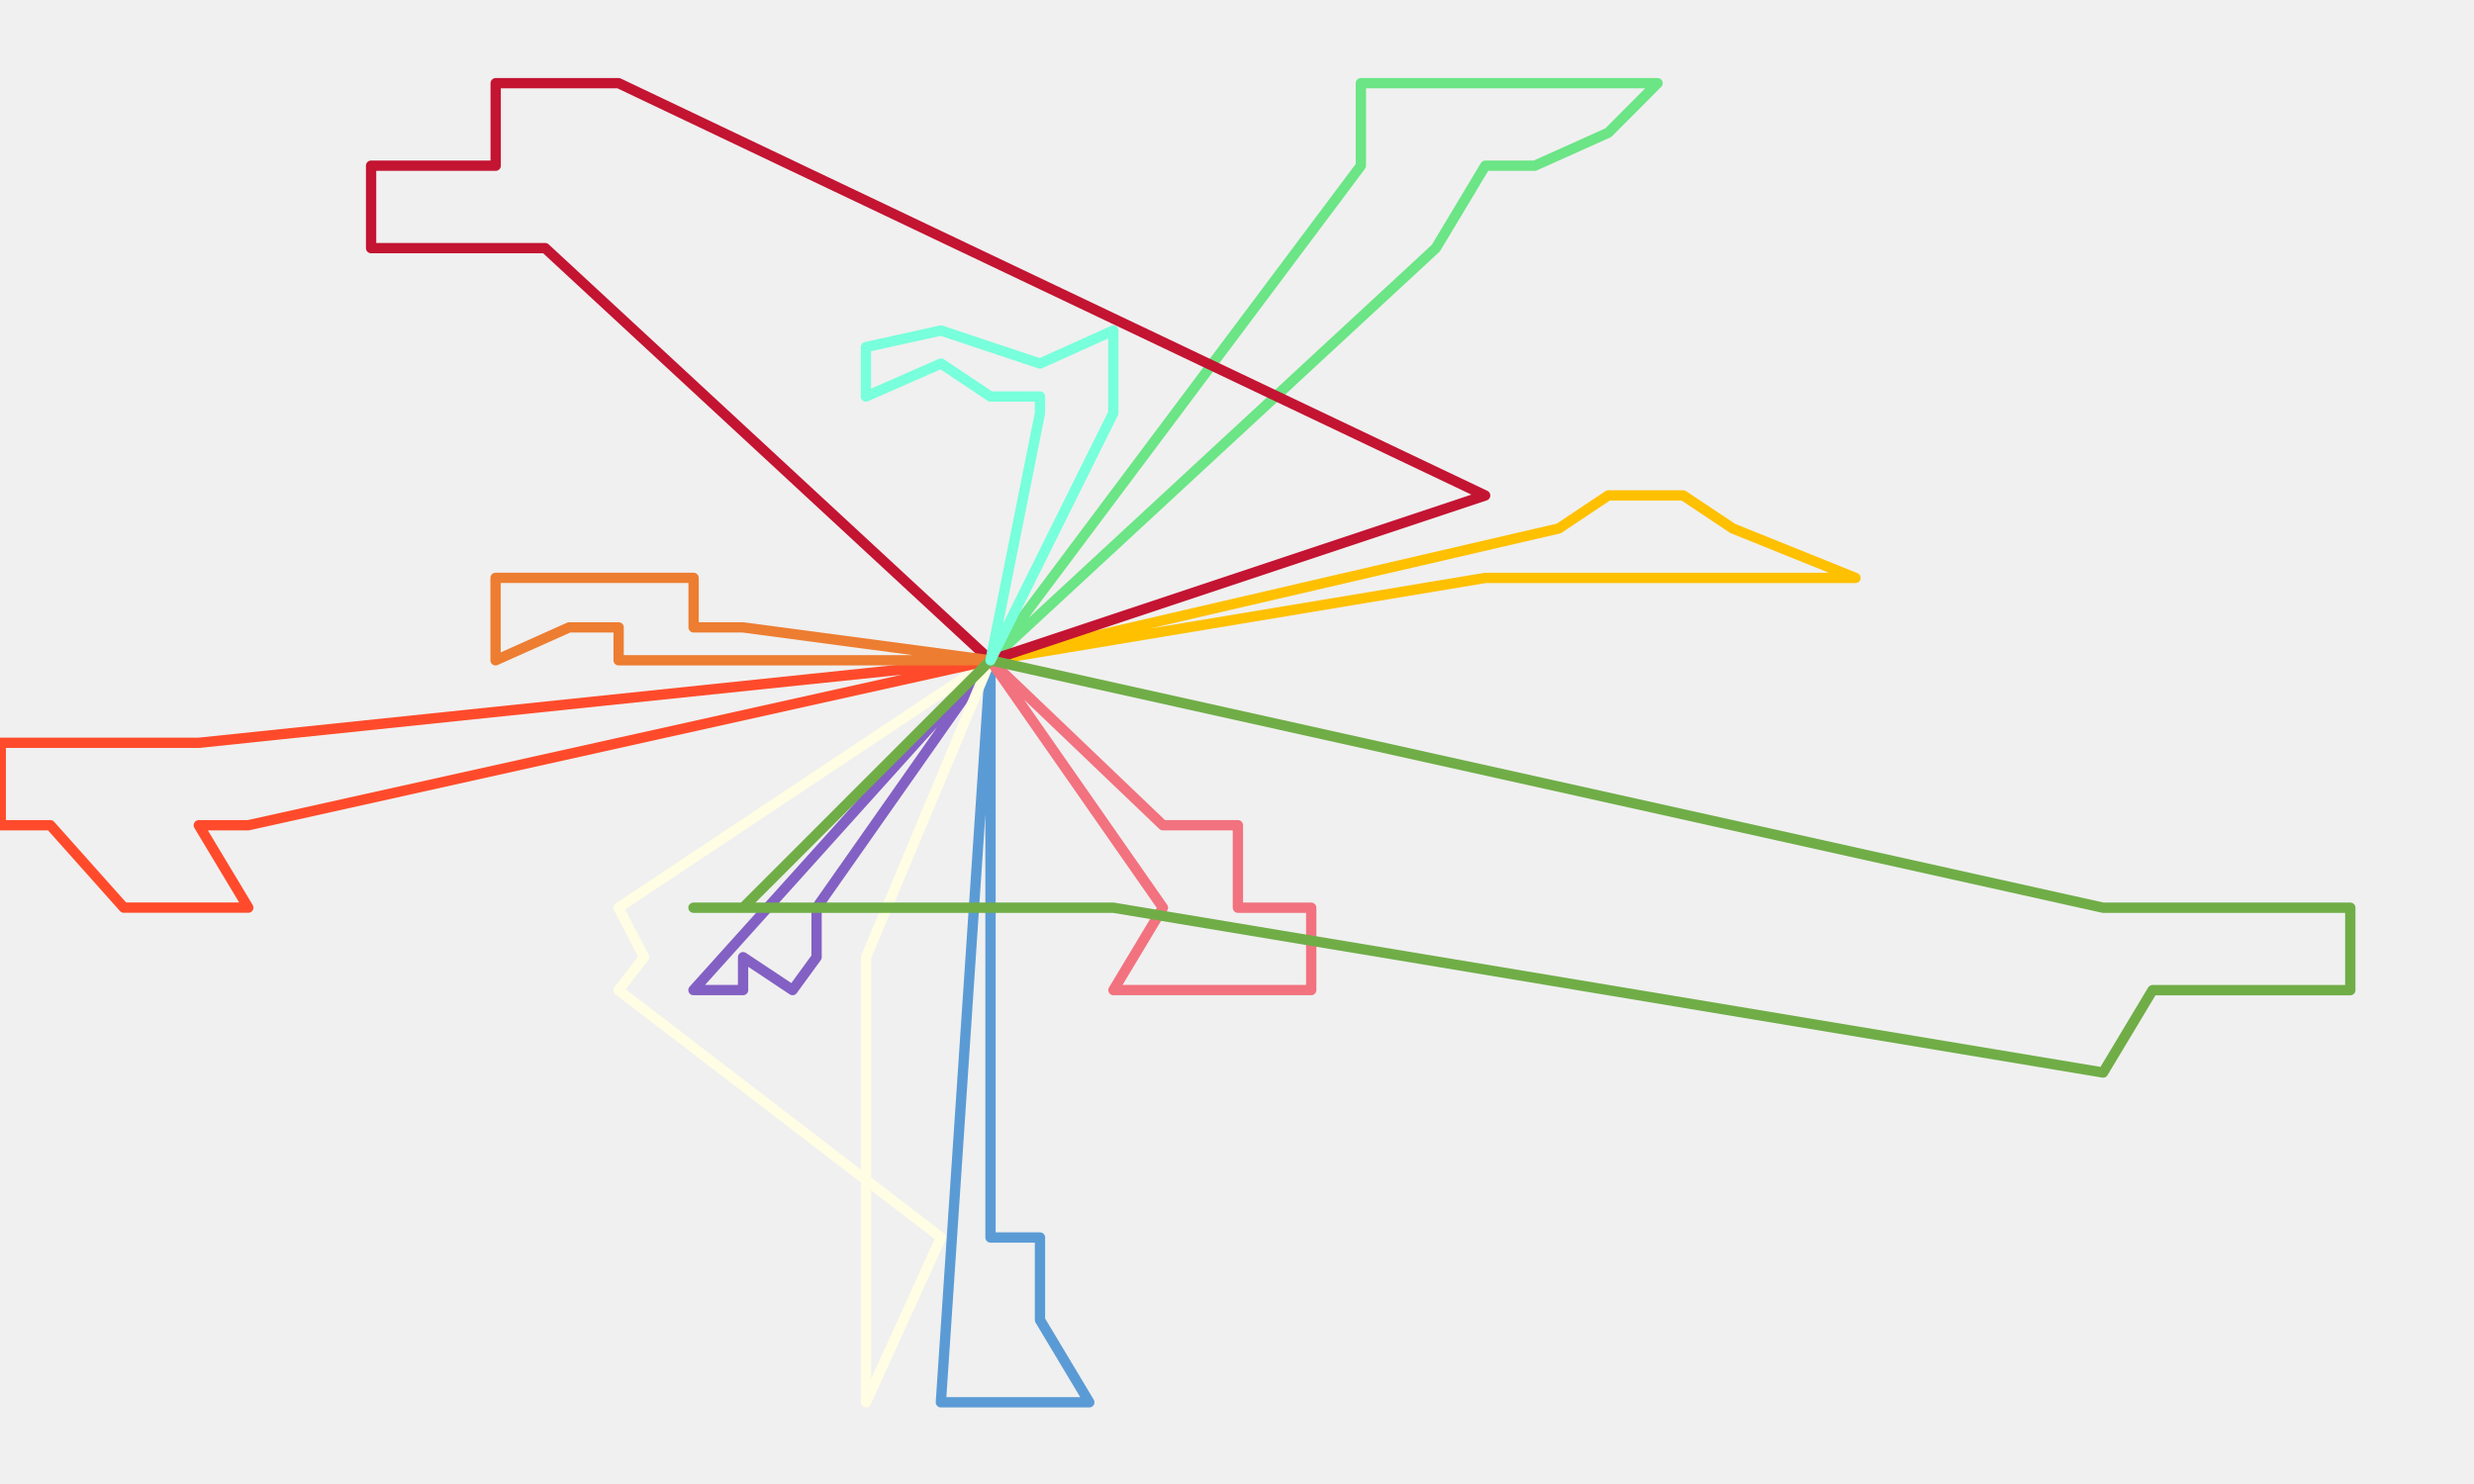
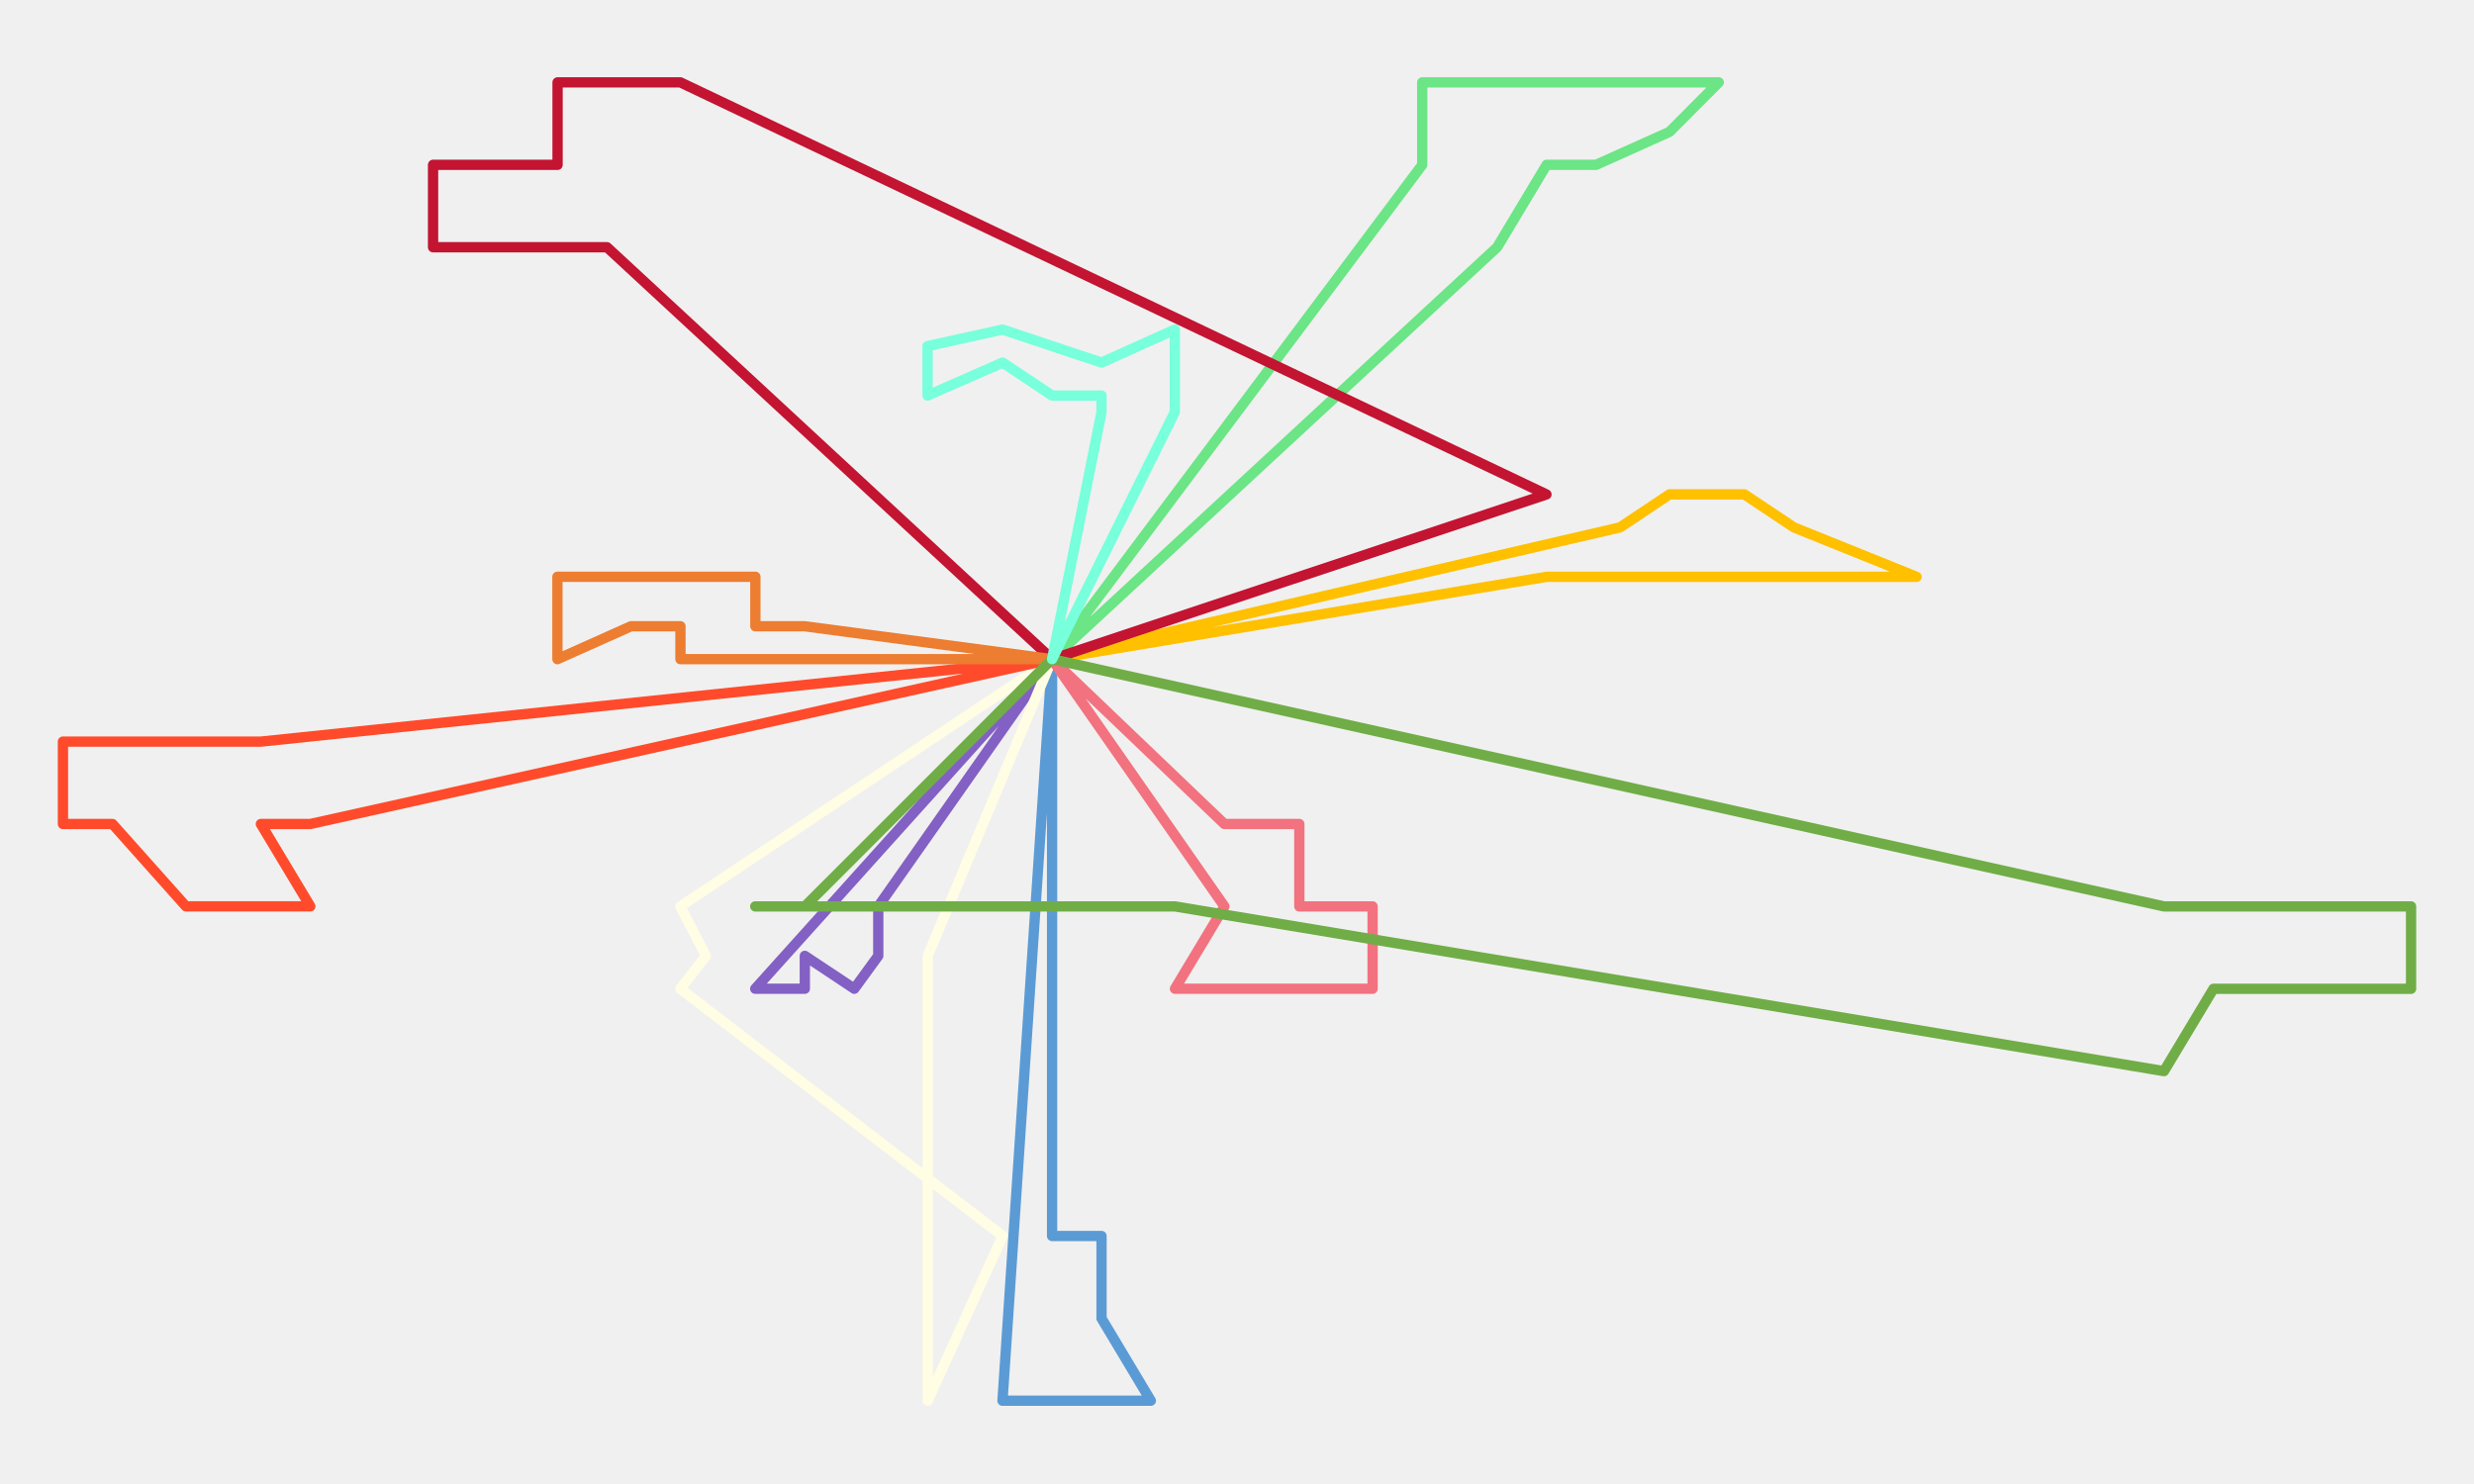
- <svg xmlns="http://www.w3.org/2000/svg" width="1650" height="990" xml:space="preserve" overflow="hidden">
+ <svg xmlns="http://www.w3.org/2000/svg" width="1651" height="990" fill="none">
+   <g clip-path="url(#clip0_622_272)">
+     <mask id="mask0_622_272" style="mask-type:luminance" maskUnits="userSpaceOnUse" x="0" y="0" width="1651" height="990">
+       <path d="M1650.5 0H0.5V990H1650.5V0Z" fill="white" />
+     </mask>
+     <g mask="url(#mask0_622_272)">
+       <path d="M702.1 440V825.05H735.1V880.06L768 935H702.1H669L702.1 440Z" stroke="#5B9BD5" stroke-width="6.875" stroke-miterlimit="10" stroke-linecap="round" stroke-linejoin="round" />
+       <path d="M702 440L586.1 605.05V638.05L570.1 660L537.09 638.05V660H504L702 440Z" stroke="#8360C3" stroke-width="6.875" stroke-miterlimit="10" stroke-linecap="round" stroke-linejoin="round" />
+       <path d="M702 440L619.1 638.05V660.05V935L669.1 825.05L454 660.05L471.09 638.05L454 605.05L702 440Z" stroke="#FFFDE4" stroke-width="6.875" stroke-miterlimit="10" stroke-linecap="round" stroke-linejoin="round" />
+       <path d="M702 440L999.11 165.032L1032.11 110.03H1065.11L1114.11 88.029L1147 55H1114.11H1032.11H949.11V110.03L702 440Z" stroke="#6BE585" stroke-width="6.875" stroke-miterlimit="10" stroke-linecap="round" stroke-linejoin="round" />
+       <path d="M702 440L1032.11 385.04H1114.11H1131.11H1230.12H1279L1197.12 352.04L1164.11 330H1114.11L1081.11 352.04L702 440Z" stroke="#FFC000" stroke-width="6.875" stroke-miterlimit="10" stroke-linecap="round" stroke-linejoin="round" />
+       <path d="M702 440L207.08 550.04H174.08L207.08 605H124.08L75.08 550.04H42V495.04H124.08H174.08L702 440Z" stroke="#FF4B2B" stroke-width="6.875" stroke-miterlimit="10" stroke-linecap="round" stroke-linejoin="round" />
+       <path d="M702.1 440L405.09 165.032H339.09H289V110.03H372.09V55H405.09H454.09L1032 330.04L702.1 440Z" stroke="#C31432" stroke-width="6.875" stroke-miterlimit="10" stroke-linecap="round" stroke-linejoin="round" />
+       <path d="M702 440L817.1 550.04H834.1H867.1V605.05H916V660H867.1H834.1H784.1L817.1 605.05L702 440Z" stroke="#F2727F" stroke-width="6.875" stroke-miterlimit="10" stroke-linecap="round" stroke-linejoin="round" />
+       <path d="M702 440H537.09H454.09V418.04H421.09L372 440V385H421.09H454.09H504.09V418.04H537.09L702 440Z" stroke="#ED7D31" stroke-width="6.875" stroke-miterlimit="10" stroke-linecap="round" stroke-linejoin="round" />
+       <path d="M702.1 440L1444.12 605.05H1494.13H1527.13H1609V660.05H1560.13H1494.13H1477.12L1444.12 715L784.1 605.05H504H537.09L702.1 440Z" stroke="#70AD47" stroke-width="6.875" stroke-miterlimit="10" stroke-linecap="round" stroke-linejoin="round" />
+       <path d="M702.1 440L735.1 275.04V264.03H702.1L669.1 242.03L619 264.03V231.03L669.1 220L702.1 231.03L735.1 242.03L784 220V242.03V275.04L702.1 440Z" stroke="#78FFDB" stroke-width="6.875" stroke-miterlimit="10" stroke-linecap="round" stroke-linejoin="round" />
+     </g>
+   </g>
  <defs>
-     <clipPath id="clip0">
-       <rect x="2368" y="796" width="1650" height="990" />
+     <clipPath id="clip0_622_272">
+       <rect width="1650" height="990" fill="white" transform="translate(0.5)" />
    </clipPath>
  </defs>
-   <g clip-path="url(#clip0)" transform="translate(-2368 -796)">
-     <g>
-       <path d="M3028.6 1236.5 3028.6 1621.55 3061.6 1621.55 3061.6 1676.56 3094.5 1731.5 3028.6 1731.5 2995.5 1731.5 3028.6 1236.5" stroke="#5B9BD5" stroke-width="6.875" stroke-linecap="round" stroke-linejoin="round" stroke-miterlimit="10" fill="none" />
-     </g>
-     <g>
-       <path d="M3028.5 1236.5 2912.6 1401.55 2912.6 1434.55 2896.6 1456.5 2863.59 1434.55 2863.59 1456.5 2830.5 1456.5 3028.5 1236.5" stroke="#8360C3" stroke-width="6.875" stroke-linecap="round" stroke-linejoin="round" stroke-miterlimit="10" fill="none" />
-     </g>
-     <g>
-       <path d="M3028.5 1236.5 2945.6 1434.55 2945.6 1456.55 2945.6 1731.5 2995.6 1621.55 2780.5 1456.55 2797.59 1434.55 2780.5 1401.55 3028.5 1236.5" stroke="#FFFDE4" stroke-width="6.875" stroke-linecap="round" stroke-linejoin="round" stroke-miterlimit="10" fill="none" />
-     </g>
-     <g>
-       <path d="M3028.5 1236.5 3325.61 961.532 3358.61 906.53 3391.61 906.53 3440.61 884.529 3473.5 851.5 3440.61 851.5 3358.61 851.5 3275.61 851.5 3275.61 906.53 3028.5 1236.5" stroke="#6BE585" stroke-width="6.875" stroke-linecap="round" stroke-linejoin="round" stroke-miterlimit="10" fill="none" />
-     </g>
-     <g>
-       <path d="M3028.5 1236.5 3358.61 1181.54 3440.61 1181.54 3457.61 1181.54 3556.62 1181.54 3605.5 1181.54 3523.62 1148.54 3490.61 1126.5 3440.61 1126.5 3407.61 1148.54 3028.5 1236.5" stroke="#FFC000" stroke-width="6.875" stroke-linecap="round" stroke-linejoin="round" stroke-miterlimit="10" fill="none" />
-     </g>
-     <g>
-       <path d="M3028.5 1236.5 2533.58 1346.54 2500.58 1346.54 2533.58 1401.5 2450.58 1401.5 2401.58 1346.54 2368.5 1346.54 2368.5 1291.54 2450.58 1291.54 2500.58 1291.54 3028.5 1236.5" stroke="#FF4B2B" stroke-width="6.875" stroke-linecap="round" stroke-linejoin="round" stroke-miterlimit="10" fill="none" />
-     </g>
-     <g>
-       <path d="M3028.6 1236.5 2731.59 961.532 2665.59 961.532 2615.5 961.532 2615.5 906.53 2698.59 906.53 2698.59 851.5 2731.59 851.5 2780.59 851.5 3358.5 1126.54 3028.6 1236.5" stroke="#C31432" stroke-width="6.875" stroke-linecap="round" stroke-linejoin="round" stroke-miterlimit="10" fill="none" />
-     </g>
-     <g>
-       <path d="M3028.5 1236.5 3143.6 1346.54 3160.6 1346.54 3193.6 1346.54 3193.6 1401.55 3242.5 1401.55 3242.5 1456.5 3193.6 1456.5 3160.6 1456.5 3110.6 1456.5 3143.6 1401.55 3028.5 1236.5" stroke="#F2727F" stroke-width="6.875" stroke-linecap="round" stroke-linejoin="round" stroke-miterlimit="10" fill="none" />
-     </g>
-     <g>
-       <path d="M3028.5 1236.5 2863.59 1236.5 2780.59 1236.5 2780.59 1214.54 2747.59 1214.54 2698.5 1236.5 2698.5 1181.5 2747.59 1181.5 2780.59 1181.5 2830.59 1181.5 2830.59 1214.54 2863.59 1214.54 3028.5 1236.5" stroke="#ED7D31" stroke-width="6.875" stroke-linecap="round" stroke-linejoin="round" stroke-miterlimit="10" fill="none" />
-     </g>
-     <g>
-       <path d="M3028.6 1236.5 3770.62 1401.55 3820.63 1401.55 3853.63 1401.55 3935.5 1401.55 3935.5 1456.55 3886.63 1456.55 3820.63 1456.55 3803.62 1456.55 3770.62 1511.5 3110.6 1401.55 2830.5 1401.55 2863.59 1401.55 3028.6 1236.5" stroke="#70AD47" stroke-width="6.875" stroke-linecap="round" stroke-linejoin="round" stroke-miterlimit="10" fill="none" />
-     </g>
-     <g>
-       <path d="M3028.6 1236.5 3061.6 1071.54 3061.6 1060.53 3028.6 1060.53 2995.6 1038.53 2945.5 1060.53 2945.5 1027.53 2995.6 1016.5 3028.6 1027.53 3061.6 1038.53 3110.5 1016.5 3110.5 1038.53 3110.5 1071.54 3028.6 1236.5" stroke="#78FFDB" stroke-width="6.875" stroke-linecap="round" stroke-linejoin="round" stroke-miterlimit="10" fill="none" />
-     </g>
-   </g>
</svg>
